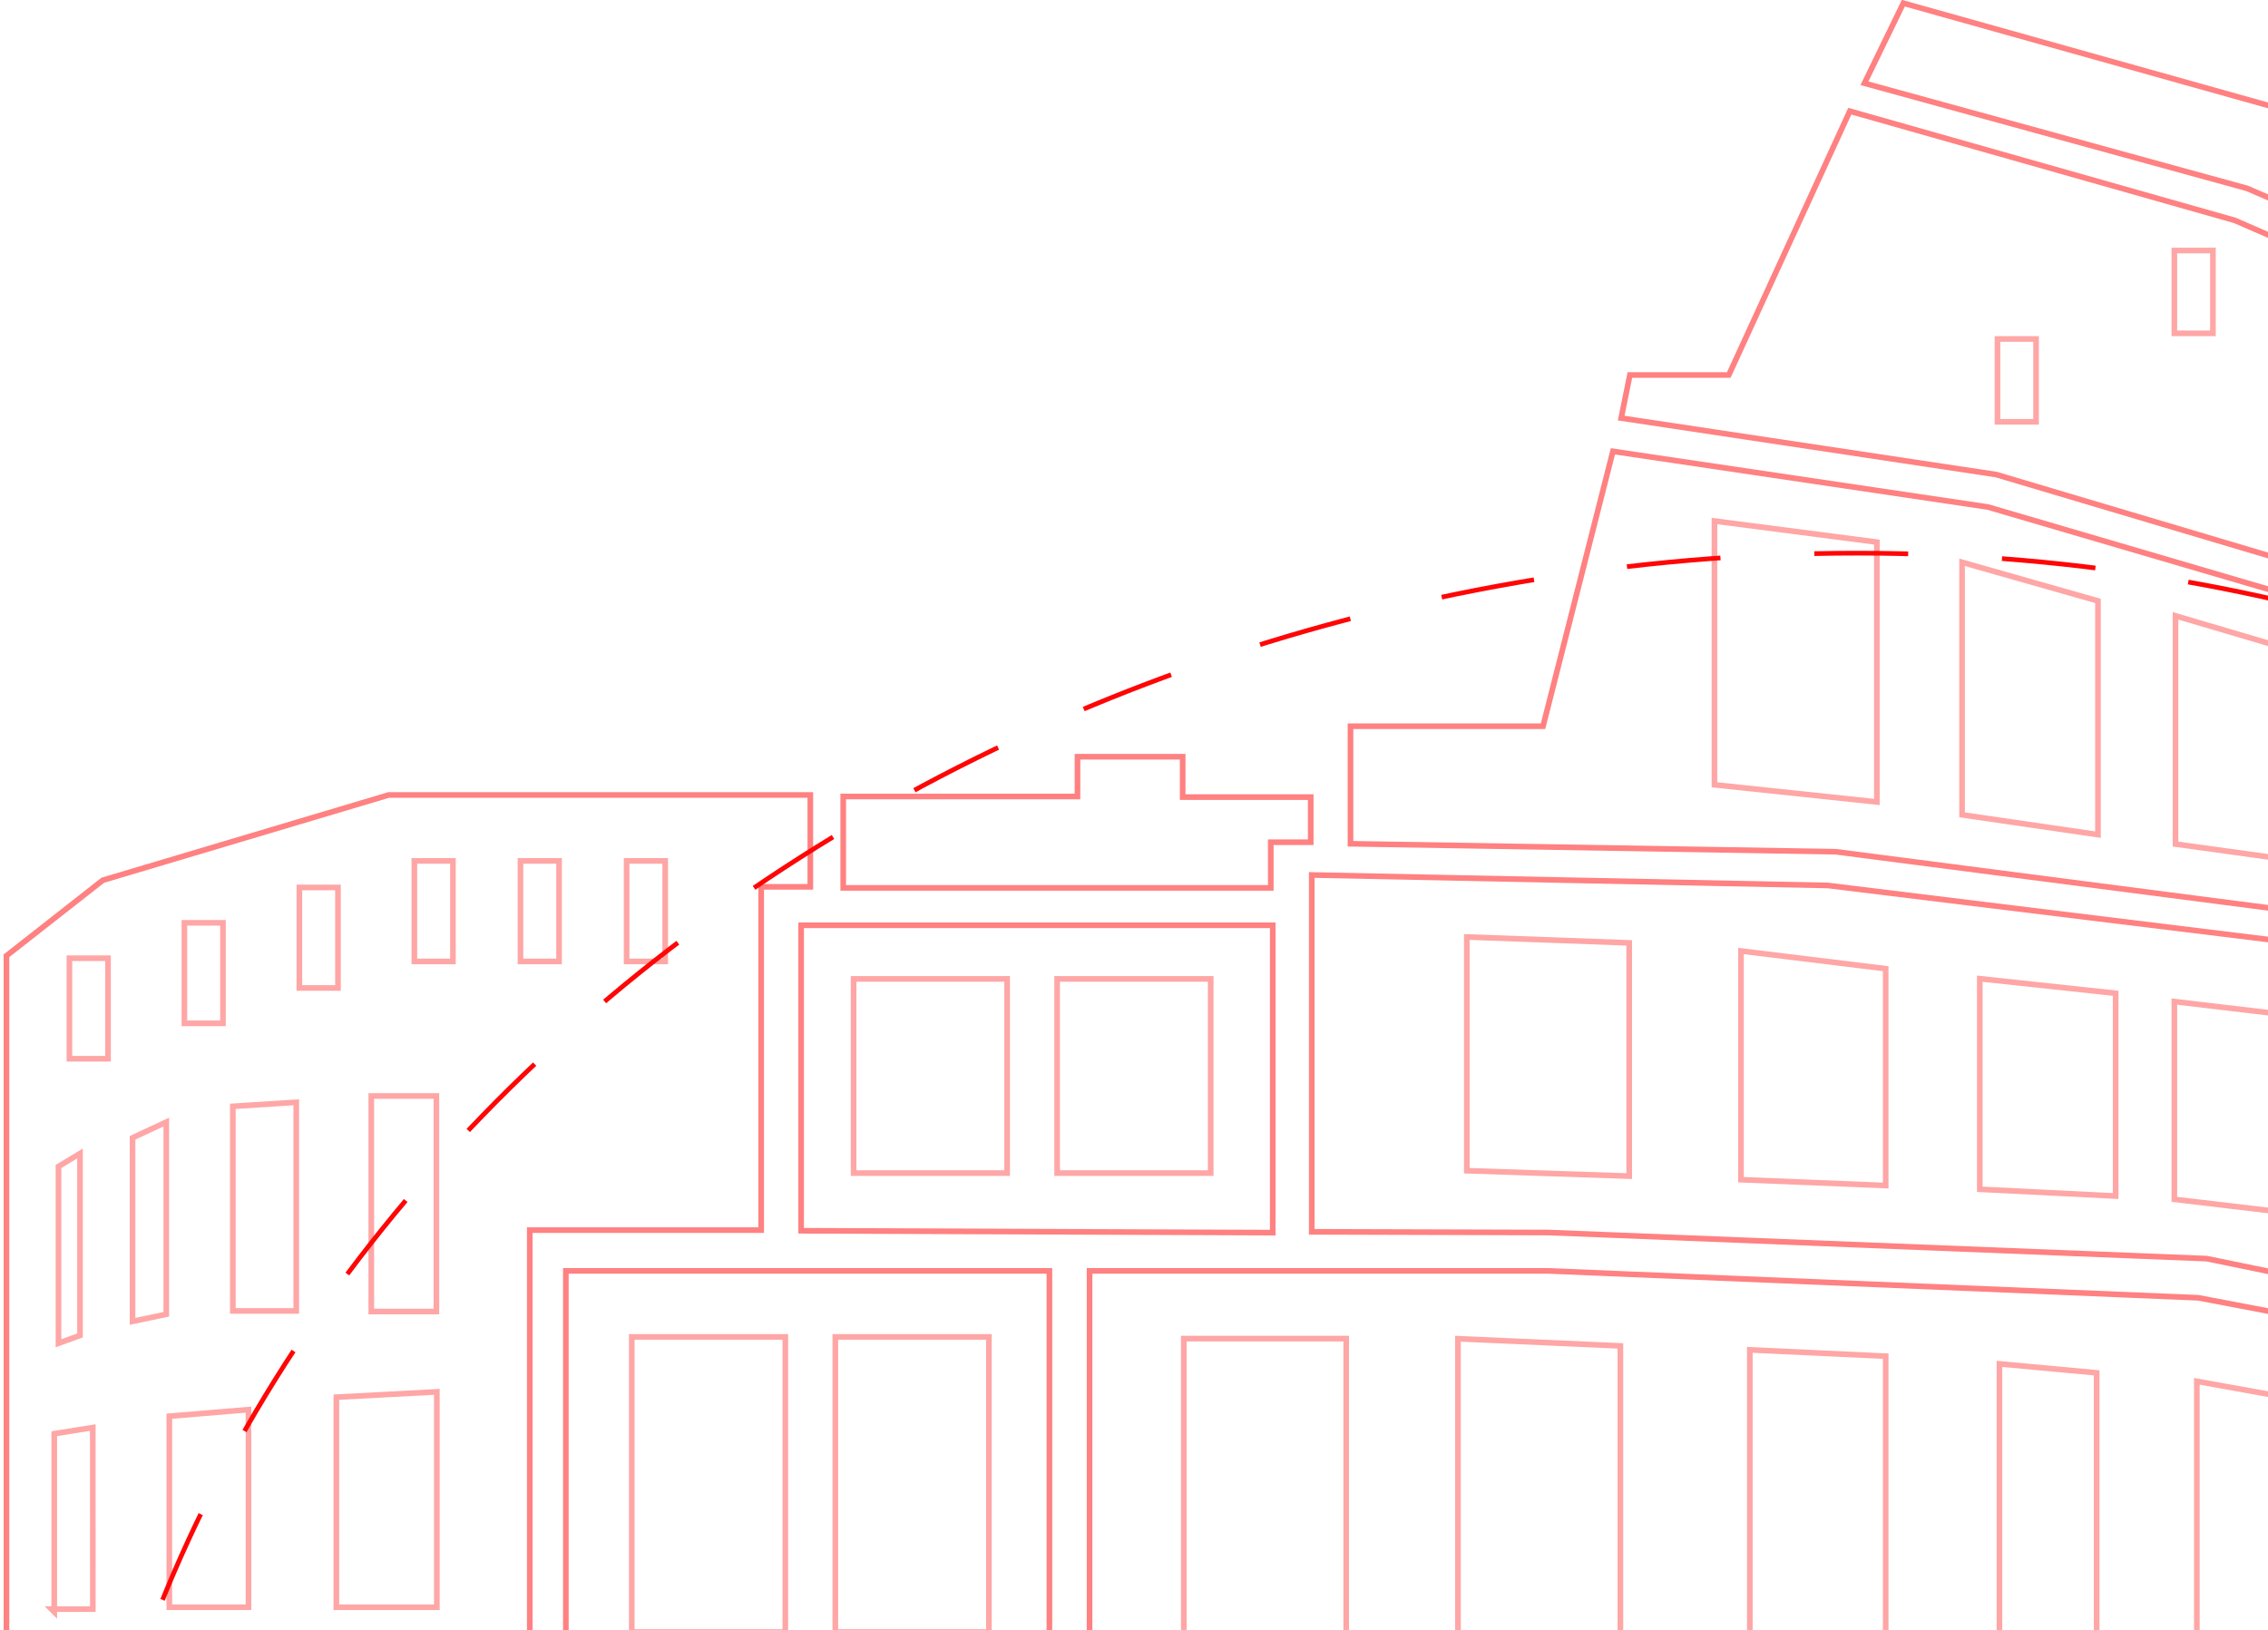
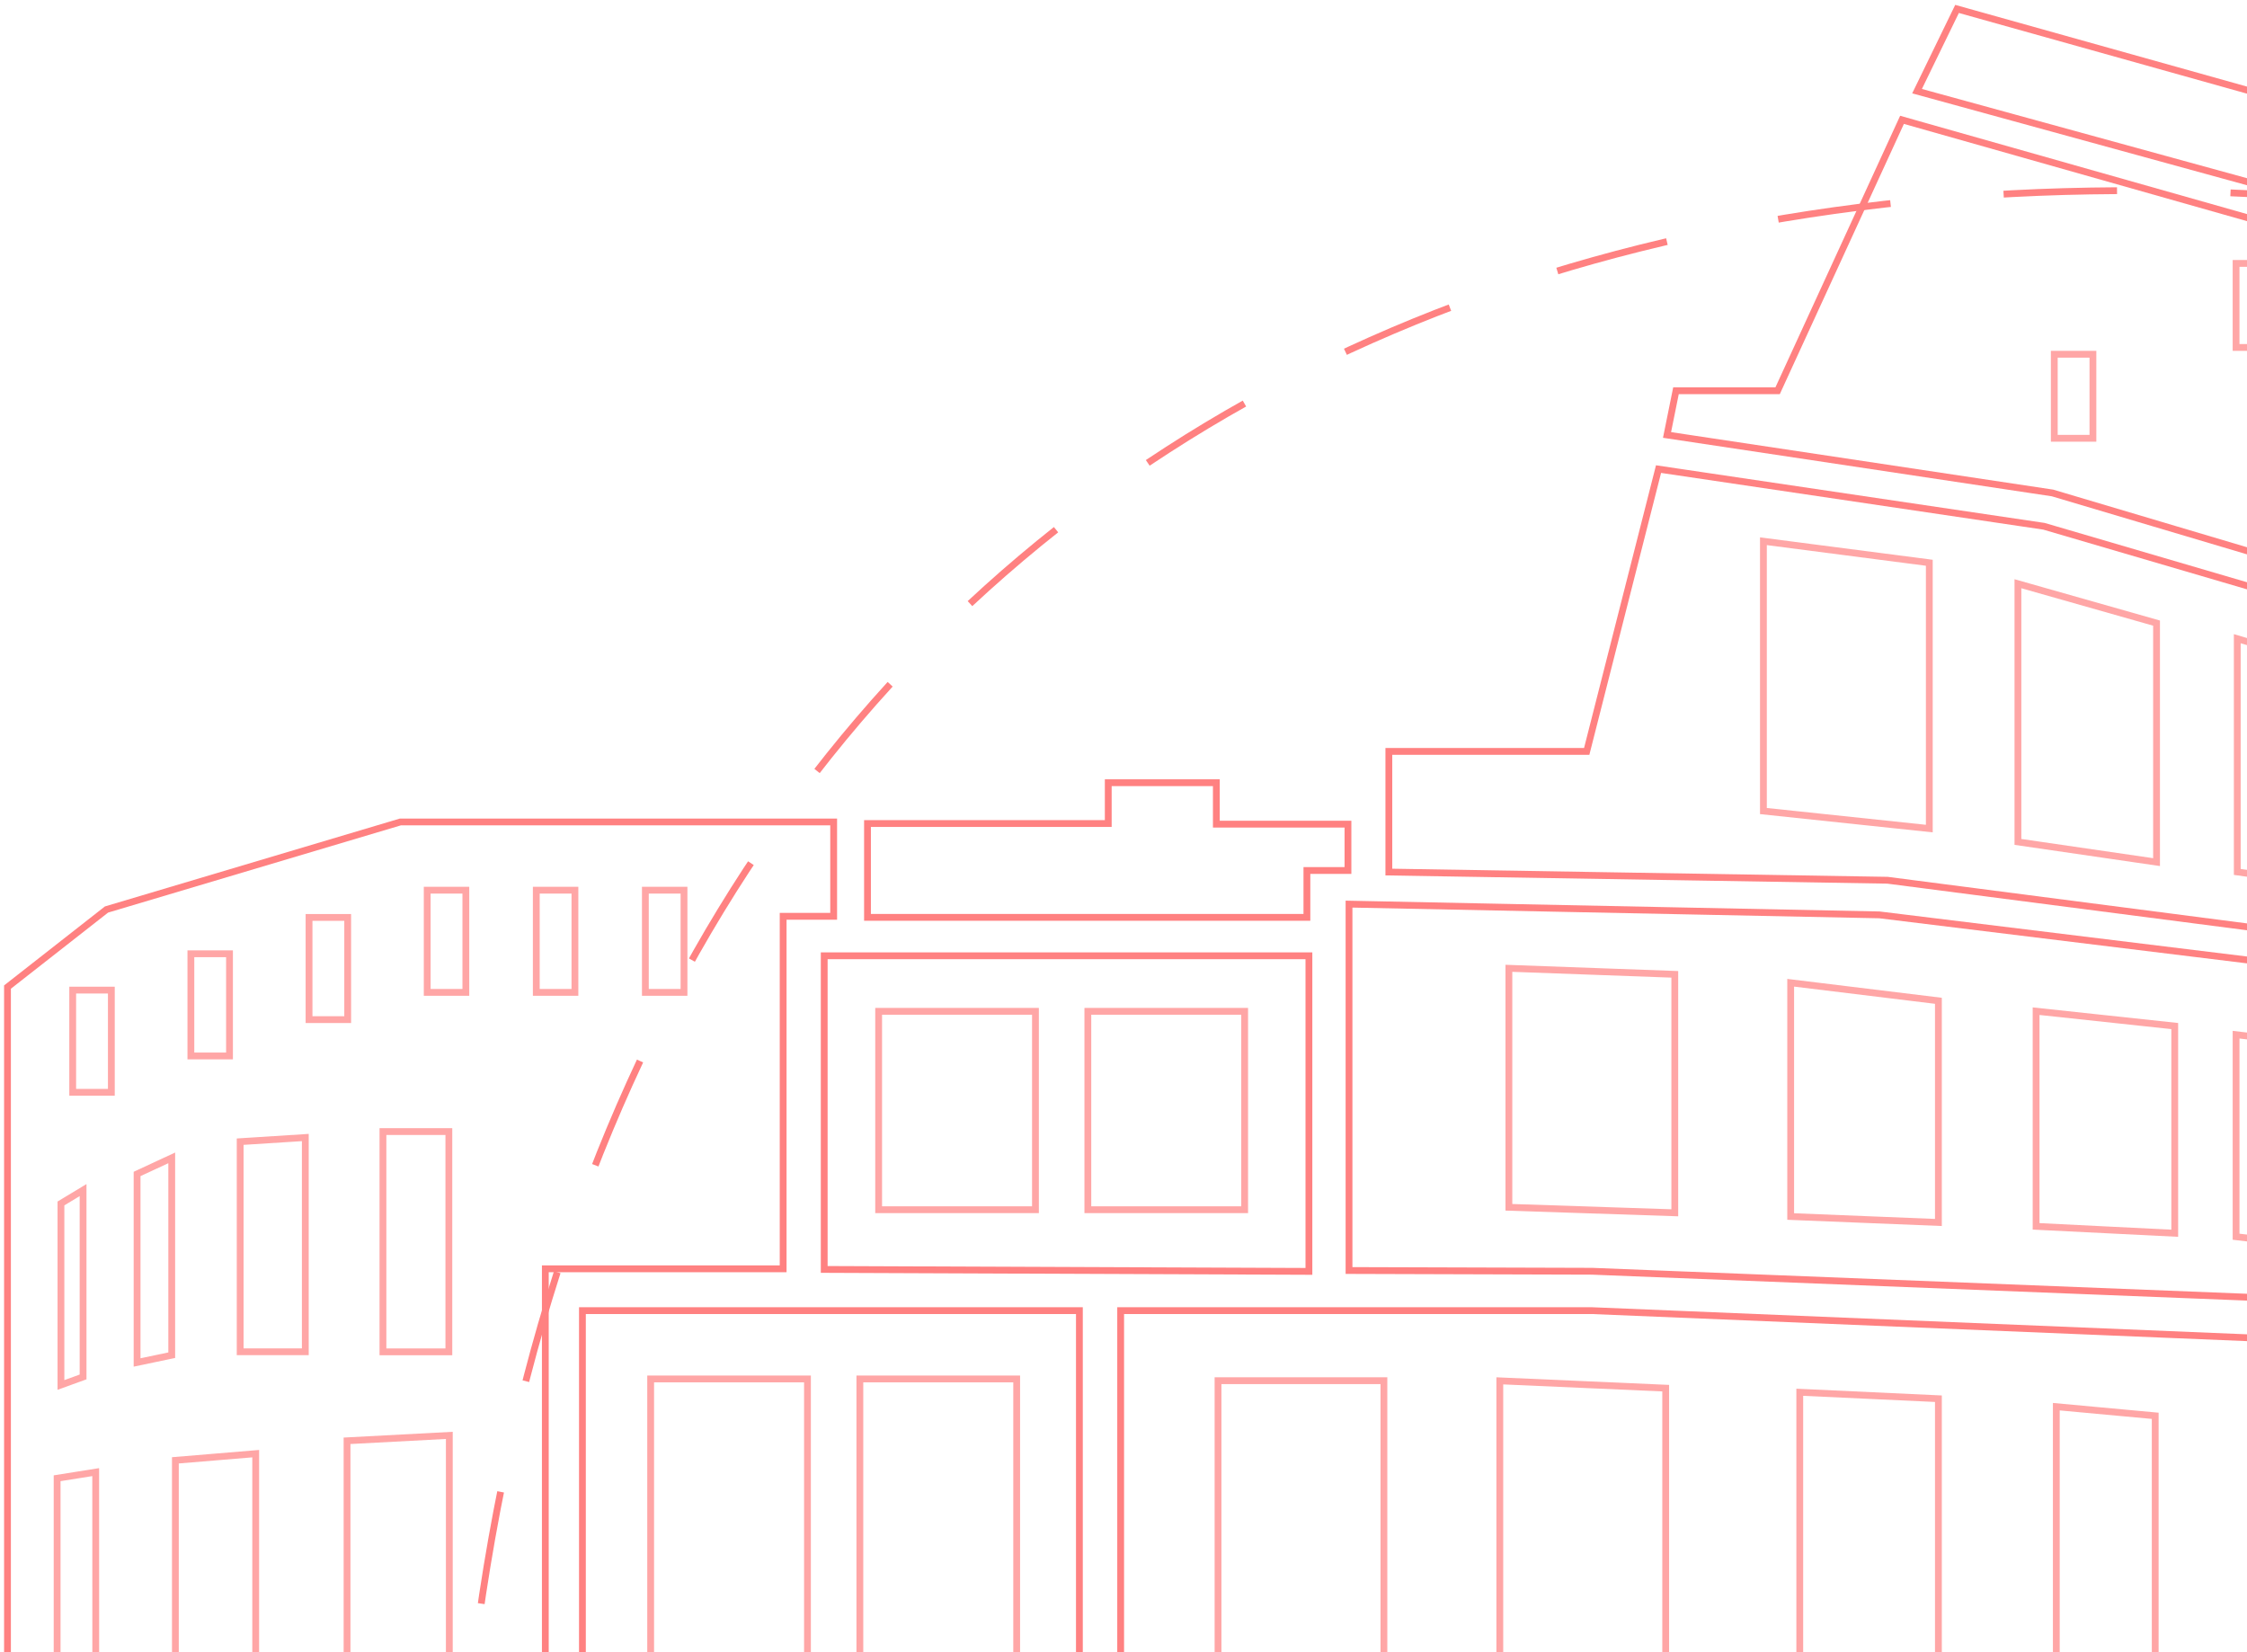
- <svg xmlns="http://www.w3.org/2000/svg" width="483px" height="347px" viewBox="0 0 483 347" version="1.1">
+ <svg xmlns="http://www.w3.org/2000/svg" width="396px" height="291px" viewBox="0 0 396 291" version="1.1">
  <defs />
-   <g id="Welcome" stroke="none" stroke-width="1" fill="none" fill-rule="evenodd">
-     <g id="Home-desktop-Copy" transform="translate(-957, -677)">
-       <g id="Group-5" transform="translate(918, 677)">
-         <g id="colosseum" opacity="0.495" transform="translate(331, 179) scale(-1, 1) translate(-331, -179) translate(40, 0)" stroke="#FF0000" stroke-width="1.2">
-           <polygon id="Path-6" points="0.666 357.834 0.666 298.158 114.845 276.421 253.222 270.693 350.965 270.693 350.965 355.386" />
-           <polygon id="Path-7" points="0.792 291.175 0.792 235.13 79.668 202.596 193.731 188.598 303.646 186.366 303.646 262.366 253.271 262.52 113.046 268.08" />
-           <polygon id="Path-8" points="0.681 228.422 0.681 172.006 59.531 137.367 159.645 107.989 239.511 96.13 254.395 154.687 295.393 154.687 295.393 179.716 192.075 181.412 77.648 196.258" />
-           <polygon id="Path-9" points="0.525 164.294 0.525 107.335 48.057 72.603 107.083 46.938 189.058 23.68 214.838 79.875 235.897 79.875 237.751 89.047 157.879 101.078 57.658 130.914" />
-           <polygon id="Path-10" points="0.197 74.739 0.197 98.342 43.346 66.565 104.439 40.127 185.943 17.731 177.657 0.673 96.885 23.318 36.055 48.264" />
-           <polygon id="Path-11" points="462.494 350.75 462.494 270.693 359.515 270.693 359.515 354.055" />
-           <polygon id="Path-12" points="412.392 262.142 412.392 197.081 311.954 197.081 311.954 262.547" />
-           <polygon id="Path-13" points="403.423 189.111 312.373 189.111 312.373 179.39 303.865 179.39 303.865 169.778 331.137 169.778 331.137 161.181 353.535 161.181 353.535 169.65 403.423 169.65" />
-           <polygon id="Path-14" points="500.222 169.323 561.109 187.486 581.625 203.572 581.625 351.12 470.178 351.12 470.178 262.01 420.9 262.01 420.9 188.89 410.432 188.89 410.432 169.323" />
-           <path d="M98.295,297.248 L98.295,349.863 L115.152,349.863 L115.152,294.21 L98.295,297.248 Z" id="Rectangle-2-Copy-3" opacity="0.704" />
-           <path d="M136.49,292.408 L136.49,349.863 L157.192,349.863 L157.192,290.495 L136.49,292.408 Z" id="Rectangle-2-Copy-4" opacity="0.704" />
-           <path d="M210.351,351.747 L210.951,351.747 L210.351,352.347 L210.351,351.747 Z M181.416,288.857 L181.416,351.747 L210.351,351.747 L210.351,287.51 L181.416,288.857 Z" id="Rectangle-2-Copy-5" opacity="0.704" />
-           <path d="M237.92,286.67 L237.92,347.979 L272.507,347.979 L272.507,285.143 L237.92,286.67 Z" id="Rectangle-2-Copy-6" opacity="0.704" />
-           <path d="M296.309,285.116 L296.309,347.979 L330.895,347.979 L330.895,285.116 L296.309,285.116 Z" id="Rectangle-2-Copy-7" opacity="0.704" />
-           <path d="M98.542,215.857 L98.542,257.985 L119.944,255.45 L119.944,213.329 L98.542,215.857 Z" id="Rectangle-3-Copy-4" opacity="0.704" />
-           <path d="M132.445,211.563 L132.445,254.749 L161.381,253.308 L161.381,208.455 L132.445,211.563 Z" id="Rectangle-3-Copy-5" opacity="0.704" />
-           <path d="M181.416,206.324 L181.416,252.513 L212.235,251.267 L212.235,202.556 L181.416,206.324 Z" id="Rectangle-3-Copy-6" opacity="0.704" />
-           <path d="M236.037,200.829 L236.037,250.504 L270.623,249.355 L270.623,199.57 L236.037,200.829 Z" id="Rectangle-3-Copy-7" opacity="0.704" />
-           <path d="M183.299,115.464 L183.299,170.812 L217.885,167.155 L217.885,110.97 L183.299,115.464 Z" id="Rectangle-3-Copy-8" opacity="0.704" />
-           <path d="M136.212,127.995 L136.212,177.776 L165.148,173.552 L165.148,119.766 L136.212,127.995 Z" id="Rectangle-3-Copy-9" opacity="0.704" />
-           <path d="M98.295,137.487 L98.295,182.741 L119.697,179.783 L119.697,131.167 L98.295,137.487 Z" id="Rectangle-3-Copy-10" opacity="0.704" />
-           <path d="M111.726,53.358 L111.726,71 L119.944,71 L119.944,53.358 L111.726,53.358 Z" id="Rectangle-3-Copy-18" opacity="0.704" />
-           <path d="M149.396,72.2 L149.396,89.842 L157.614,89.842 L157.614,72.2 L149.396,72.2 Z" id="Rectangle-3-Copy-19" opacity="0.704" />
-           <rect id="Rectangle-4" opacity="0.704" x="559.998" y="204.095" width="8.217" height="21.411" />
-           <rect id="Rectangle-4-Copy" opacity="0.704" x="535.513" y="196.558" width="8.217" height="21.411" />
-           <rect id="Rectangle-4-Copy-2" opacity="0.704" x="511.027" y="189.021" width="8.217" height="21.411" />
-           <rect id="Rectangle-4-Copy-3" opacity="0.704" x="486.542" y="183.368" width="8.217" height="21.411" />
-           <rect id="Rectangle-4-Copy-4" opacity="0.704" x="463.94" y="183.368" width="8.217" height="21.411" />
-           <rect id="Rectangle-4-Copy-5" opacity="0.704" x="441.338" y="183.368" width="8.217" height="21.411" />
-           <polygon id="Path-15" opacity="0.704" points="570.547 286.107 570.547 248.455 565.96 245.685 565.96 284.441" />
-           <polygon id="Path-16" opacity="0.704" points="554.771 242.337 547.589 238.999 547.589 279.933 554.771 281.441" />
-           <polygon id="Path-18" opacity="0.704" points="533.41 279.222 533.41 235.64 519.911 234.78 519.911 279.222" />
-           <rect id="Rectangle-5" opacity="0.704" x="490.062" y="233.439" width="13.868" height="45.905" />
-           <path d="M571.445,342.734 L572.045,342.734 L571.445,343.334 L571.445,342.734 Z M563.24,304.061 L563.228,342.734 L571.445,342.734 L571.445,305.368 L563.24,304.061 Z" id="Rectangle-7" opacity="0.704" />
-           <path d="M530.084,300.241 L530.084,342.326 L546.941,342.326 L546.941,301.644 L530.084,300.241 Z" id="Rectangle-9" opacity="0.704" />
-           <path d="M489.968,296.454 L489.968,342.326 L511.37,342.326 L511.37,297.587 L489.968,296.454 Z" id="Rectangle-11" opacity="0.704" />
-           <rect id="Rectangle-12" opacity="0.704" x="372.406" y="284.752" width="32.703" height="62.863" />
-           <rect id="Rectangle-12-Copy" opacity="0.704" x="415.755" y="284.752" width="32.703" height="62.863" />
-           <rect id="Rectangle-12-Copy-3" opacity="0.704" x="325.166" y="208.497" width="32.703" height="41.365" />
-           <rect id="Rectangle-12-Copy-2" opacity="0.704" x="368.515" y="208.497" width="32.703" height="41.365" />
-         </g>
-         <ellipse id="Oval-2-Copy-2" stroke="#FF0606" stroke-dasharray="20" transform="translate(411.3917, 424.1059) rotate(-11) translate(-411.3917, -424.1059) " cx="411.392" cy="424.106" rx="360" ry="304" />
+   <g id="Welcome" stroke="none" stroke-width="1" fill="none" fill-rule="evenodd" opacity="0.495">
+     <g id="Home-desktop-Copy" transform="translate(-1044, -733)" stroke="#FF0000" stroke-width="1.2">
+       <g id="colosseum" transform="translate(1292.5, 895) scale(-1, 1) translate(-1292.5, -895) translate(1045, 734)">
+         <polygon id="Path-6" points="0.566 304.018 0.566 253.317 97.678 234.849 215.369 229.982 298.501 229.982 298.501 301.937" />
+         <polygon id="Path-7" points="0.673 247.383 0.673 199.767 67.759 172.126 164.772 160.233 258.255 158.337 258.255 222.907 215.411 223.038 96.148 227.762" />
+         <polygon id="Path-8" points="0.579 194.068 0.579 146.137 50.632 116.708 135.78 91.748 203.708 81.672 216.367 131.423 251.236 131.423 251.236 152.687 163.362 154.128 66.041 166.741" />
+         <polygon id="Path-9" points="0.446 139.585 0.446 91.192 40.873 61.684 91.076 39.879 160.796 20.118 182.723 67.862 200.634 67.862 202.211 75.655 134.278 85.876 49.039 111.225" />
+         <polygon id="Path-10" points="0.167 63.499 0.167 83.552 36.867 56.554 88.827 34.092 158.148 15.064 151.1 0.572 82.402 19.811 30.666 41.005" />
+         <polygon id="Path-11" points="393.358 297.999 393.358 229.982 305.773 229.982 305.773 300.807" />
+         <polygon id="Path-12" points="350.745 222.717 350.745 167.441 265.322 167.441 265.322 223.061" />
+         <polygon id="Path-13" points="343.117 160.67 265.678 160.67 265.678 152.411 258.442 152.411 258.442 144.244 281.637 144.244 281.637 136.94 300.687 136.94 300.687 144.135 343.117 144.135" />
+         <polygon id="Path-14" points="425.446 143.858 477.232 159.289 494.681 172.956 494.681 298.313 399.894 298.313 399.894 222.605 357.982 222.605 357.982 160.482 349.079 160.482 349.079 143.858" />
+         <path d="M116.176,248.514 L116.176,297.155 L133.605,297.155 L133.605,246.905 L116.176,248.514 Z" id="Rectangle-2-Copy-4" opacity="0.704" />
+         <path d="M154.386,245.5 L154.386,298.756 L178.817,298.756 L178.817,244.364 L154.386,245.5 Z" id="Rectangle-2-Copy-5" opacity="0.704" />
+         <path d="M202.445,243.642 L202.445,295.554 L231.682,295.554 L231.682,242.353 L202.445,243.642 Z" id="Rectangle-2-Copy-6" opacity="0.704" />
+         <path d="M281.342,295.554 L281.942,295.554 L281.342,296.154 L281.342,295.554 Z M252.105,242.326 L252.105,295.554 L281.342,295.554 L281.342,242.326 L252.105,242.326 Z" id="Rectangle-2-Copy-7" opacity="0.704" />
+         <path d="M83.901,183.473 L83.901,219.084 L101.924,216.951 L101.924,181.346 L83.901,183.473 Z" id="Rectangle-3-Copy-4" opacity="0.704" />
+         <path d="M112.736,179.826 L112.736,216.341 L137.167,215.125 L137.167,177.205 L112.736,179.826 Z" id="Rectangle-3-Copy-5" opacity="0.704" />
+         <path d="M154.386,175.374 L154.386,214.442 L180.419,213.391 L180.419,172.195 L154.386,175.374 Z" id="Rectangle-3-Copy-6" opacity="0.704" />
+         <path d="M200.843,170.712 L200.843,212.736 L230.08,211.766 L230.08,169.649 L200.843,170.712 Z" id="Rectangle-3-Copy-7" opacity="0.704" />
+         <path d="M155.988,98.178 L155.988,145.023 L185.225,141.934 L185.225,94.384 L155.988,98.178 Z" id="Rectangle-3-Copy-8" opacity="0.704" />
+         <path d="M115.94,108.813 L115.94,150.935 L140.371,147.373 L140.371,101.873 L115.94,108.813 Z" id="Rectangle-3-Copy-9" opacity="0.704" />
+         <path d="M83.691,116.877 L83.691,155.154 L101.714,152.666 L101.714,111.56 L83.691,116.877 Z" id="Rectangle-3-Copy-10" opacity="0.704" />
+         <path d="M95.115,45.423 L95.115,60.232 L101.924,60.232 L101.924,45.423 L95.115,45.423 Z" id="Rectangle-3-Copy-18" opacity="0.704" />
+         <path d="M127.153,61.432 L127.153,76.24 L133.963,76.24 L133.963,61.432 L127.153,61.432 Z" id="Rectangle-3-Copy-19" opacity="0.704" />
+         <rect id="Rectangle-4" opacity="0.704" x="476.377" y="173.49" width="6.81" height="18.01" />
+         <rect id="Rectangle-4-Copy" opacity="0.704" x="455.551" y="167.087" width="6.81" height="18.01" />
+         <rect id="Rectangle-4-Copy-2" opacity="0.704" x="434.726" y="160.683" width="6.81" height="18.01" />
+         <rect id="Rectangle-4-Copy-3" opacity="0.704" x="413.901" y="155.881" width="6.81" height="18.01" />
+         <rect id="Rectangle-4-Copy-4" opacity="0.704" x="394.678" y="155.881" width="6.81" height="18.01" />
+         <rect id="Rectangle-4-Copy-5" opacity="0.704" x="375.454" y="155.881" width="6.81" height="18.01" />
+         <polygon id="Path-15" opacity="0.704" points="485.259 243.078 485.259 211.088 481.358 208.735 481.358 241.663" />
+         <polygon id="Path-16" opacity="0.704" points="471.841 205.891 465.733 203.055 465.733 237.832 471.841 239.114" />
+         <polygon id="Path-18" opacity="0.704" points="453.673 237.228 453.673 200.201 442.193 199.47 442.193 237.228" />
+         <rect id="Rectangle-5" opacity="0.704" x="416.895" y="198.421" width="11.616" height="38.821" />
+         <path d="M479.134,258.437 L479.124,291.098 L485.933,291.098 L485.933,259.519 L479.134,258.437 Z" id="Rectangle-7" opacity="0.704" />
+         <path d="M450.935,255.184 L450.935,290.752 L465.092,290.752 L465.092,256.361 L450.935,255.184 Z" id="Rectangle-9" opacity="0.704" />
+         <path d="M416.815,251.963 L416.815,290.752 L434.839,290.752 L434.839,252.917 L416.815,251.963 Z" id="Rectangle-11" opacity="0.704" />
+         <rect id="Rectangle-12" opacity="0.704" x="316.827" y="242.017" width="27.635" height="53.228" />
+         <rect id="Rectangle-12-Copy" opacity="0.704" x="353.696" y="242.017" width="27.635" height="53.228" />
+         <rect id="Rectangle-12-Copy-3" opacity="0.704" x="276.648" y="177.23" width="27.635" height="34.964" />
+         <rect id="Rectangle-12-Copy-2" opacity="0.704" x="313.517" y="177.23" width="27.635" height="34.964" />
+         <path d="M415.19,32.601 C402.372,261.911 229.92,360.089 9.179,307.57" id="stappen" stroke-dasharray="20" transform="translate(212.1844, 177.0017) scale(1, -1) translate(-212.1844, -177.0017) " />
      </g>
    </g>
  </g>
</svg>
